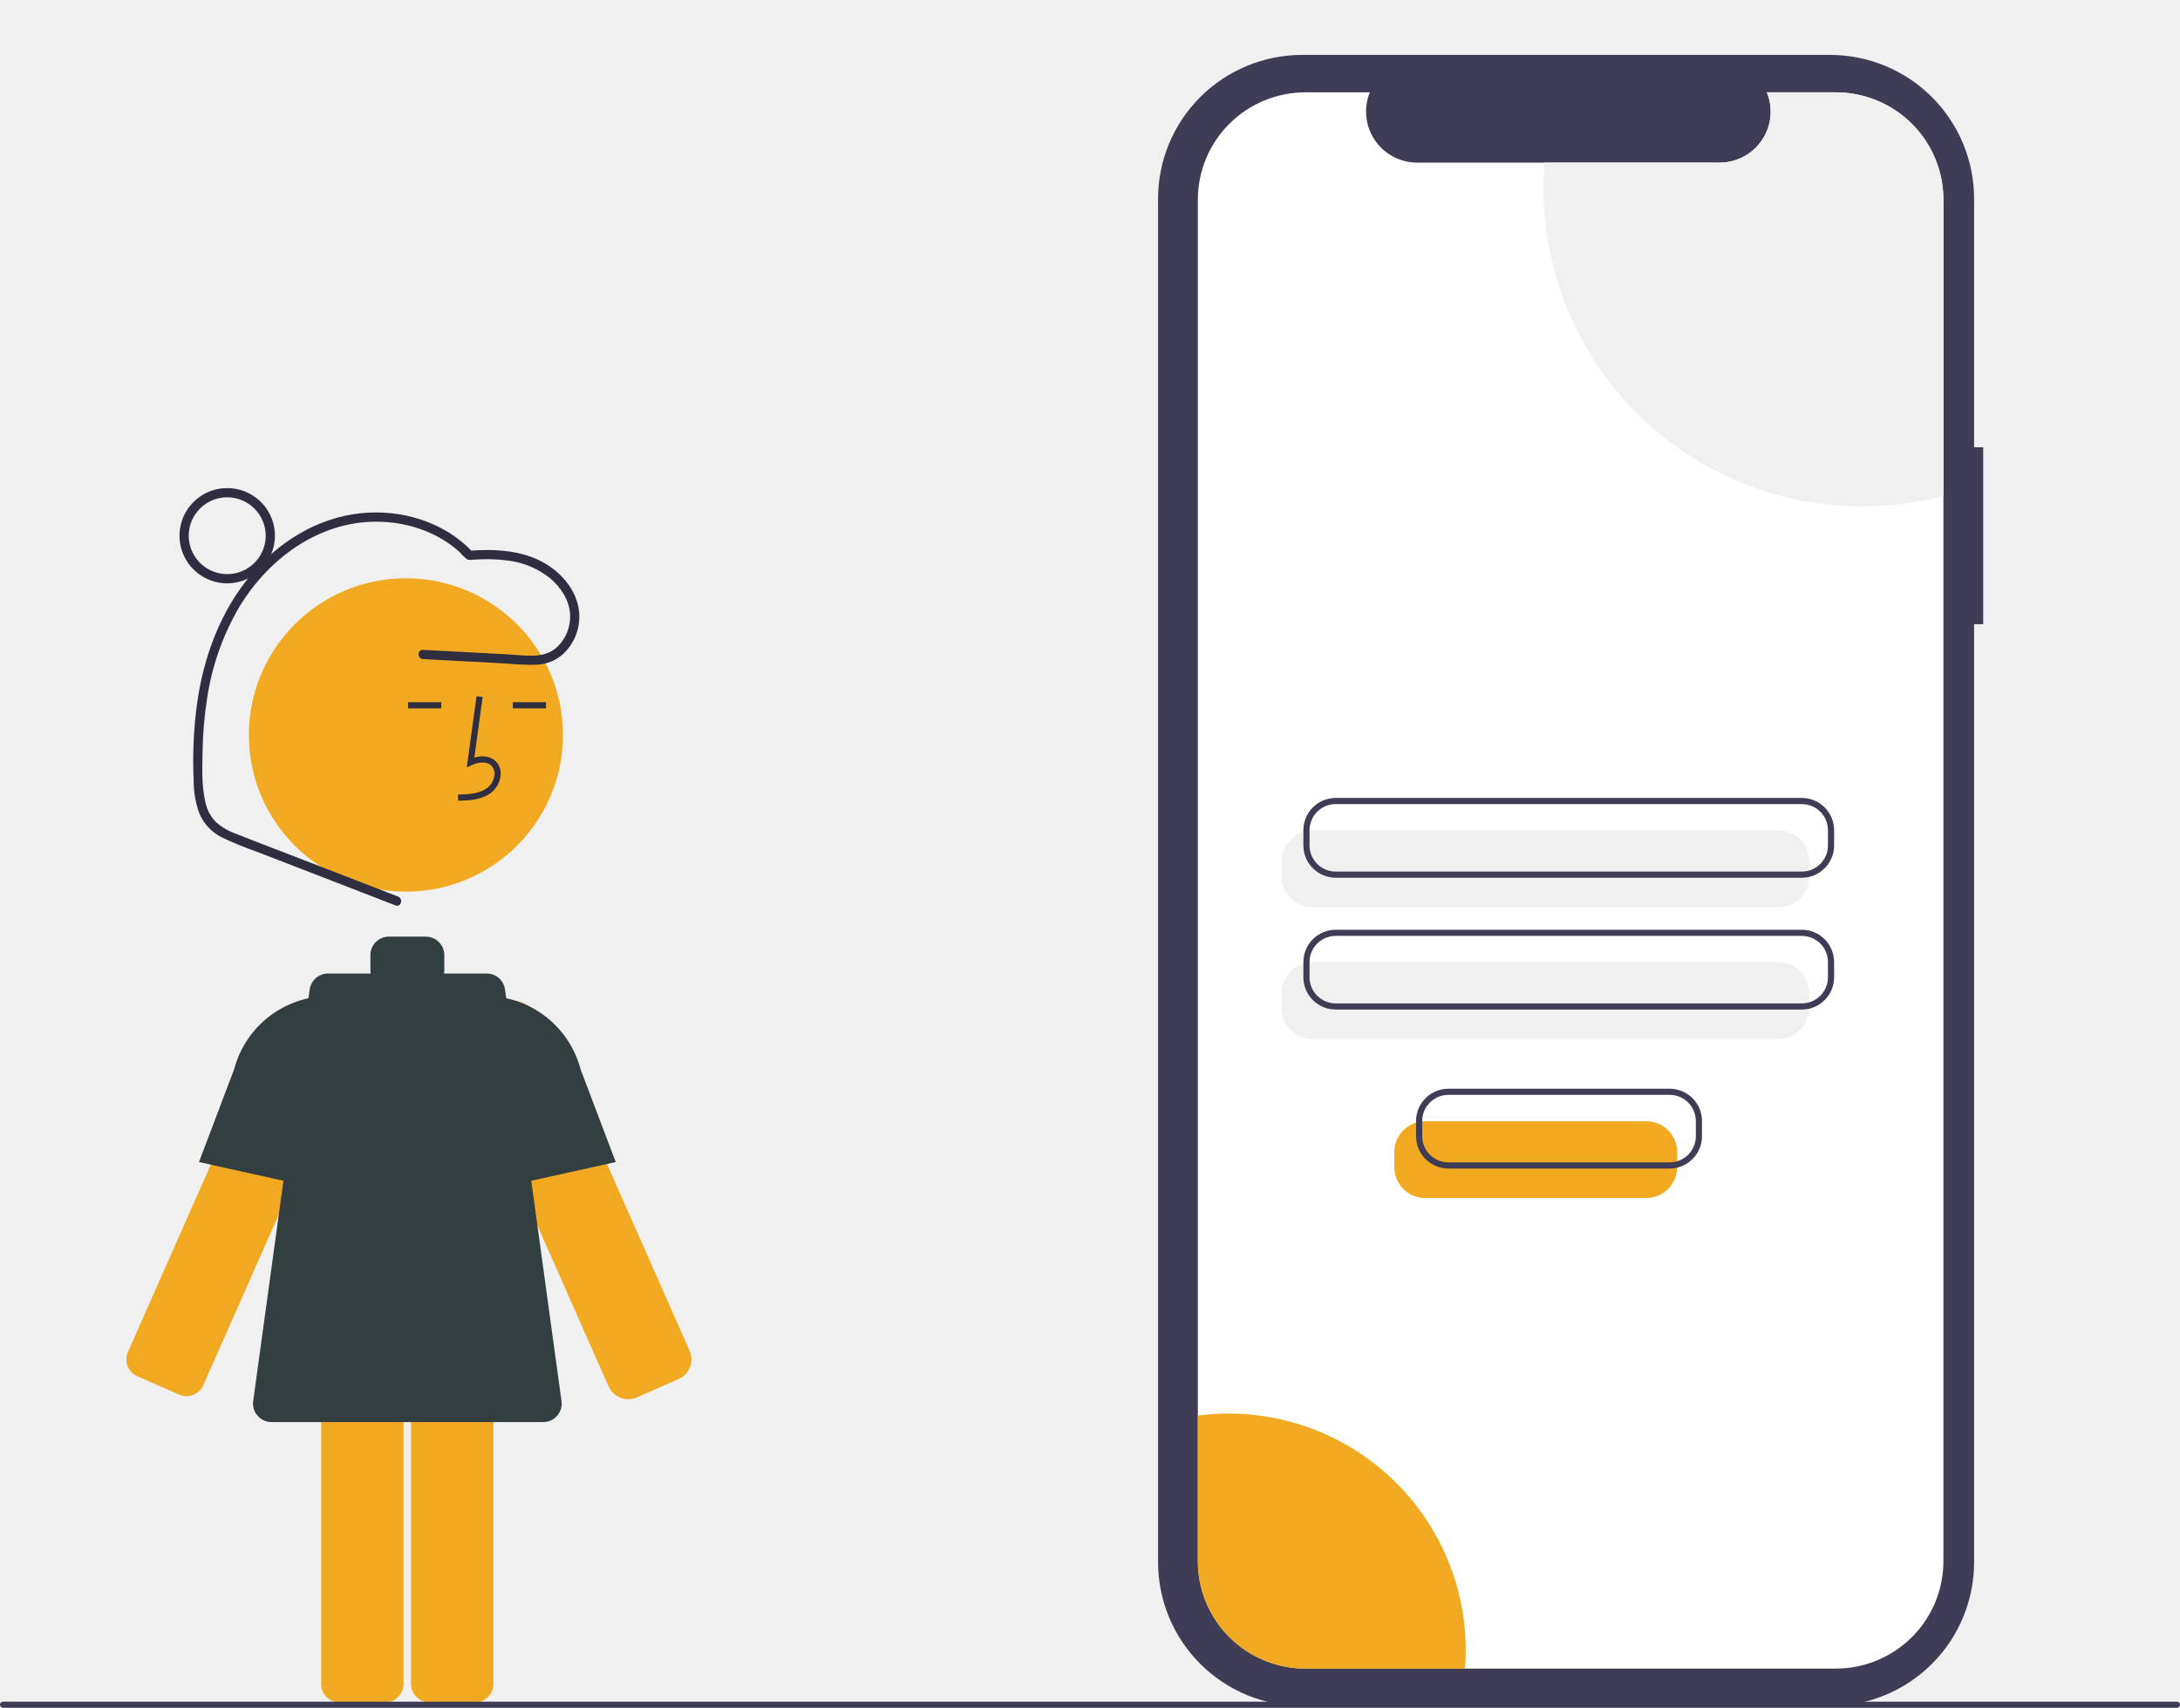
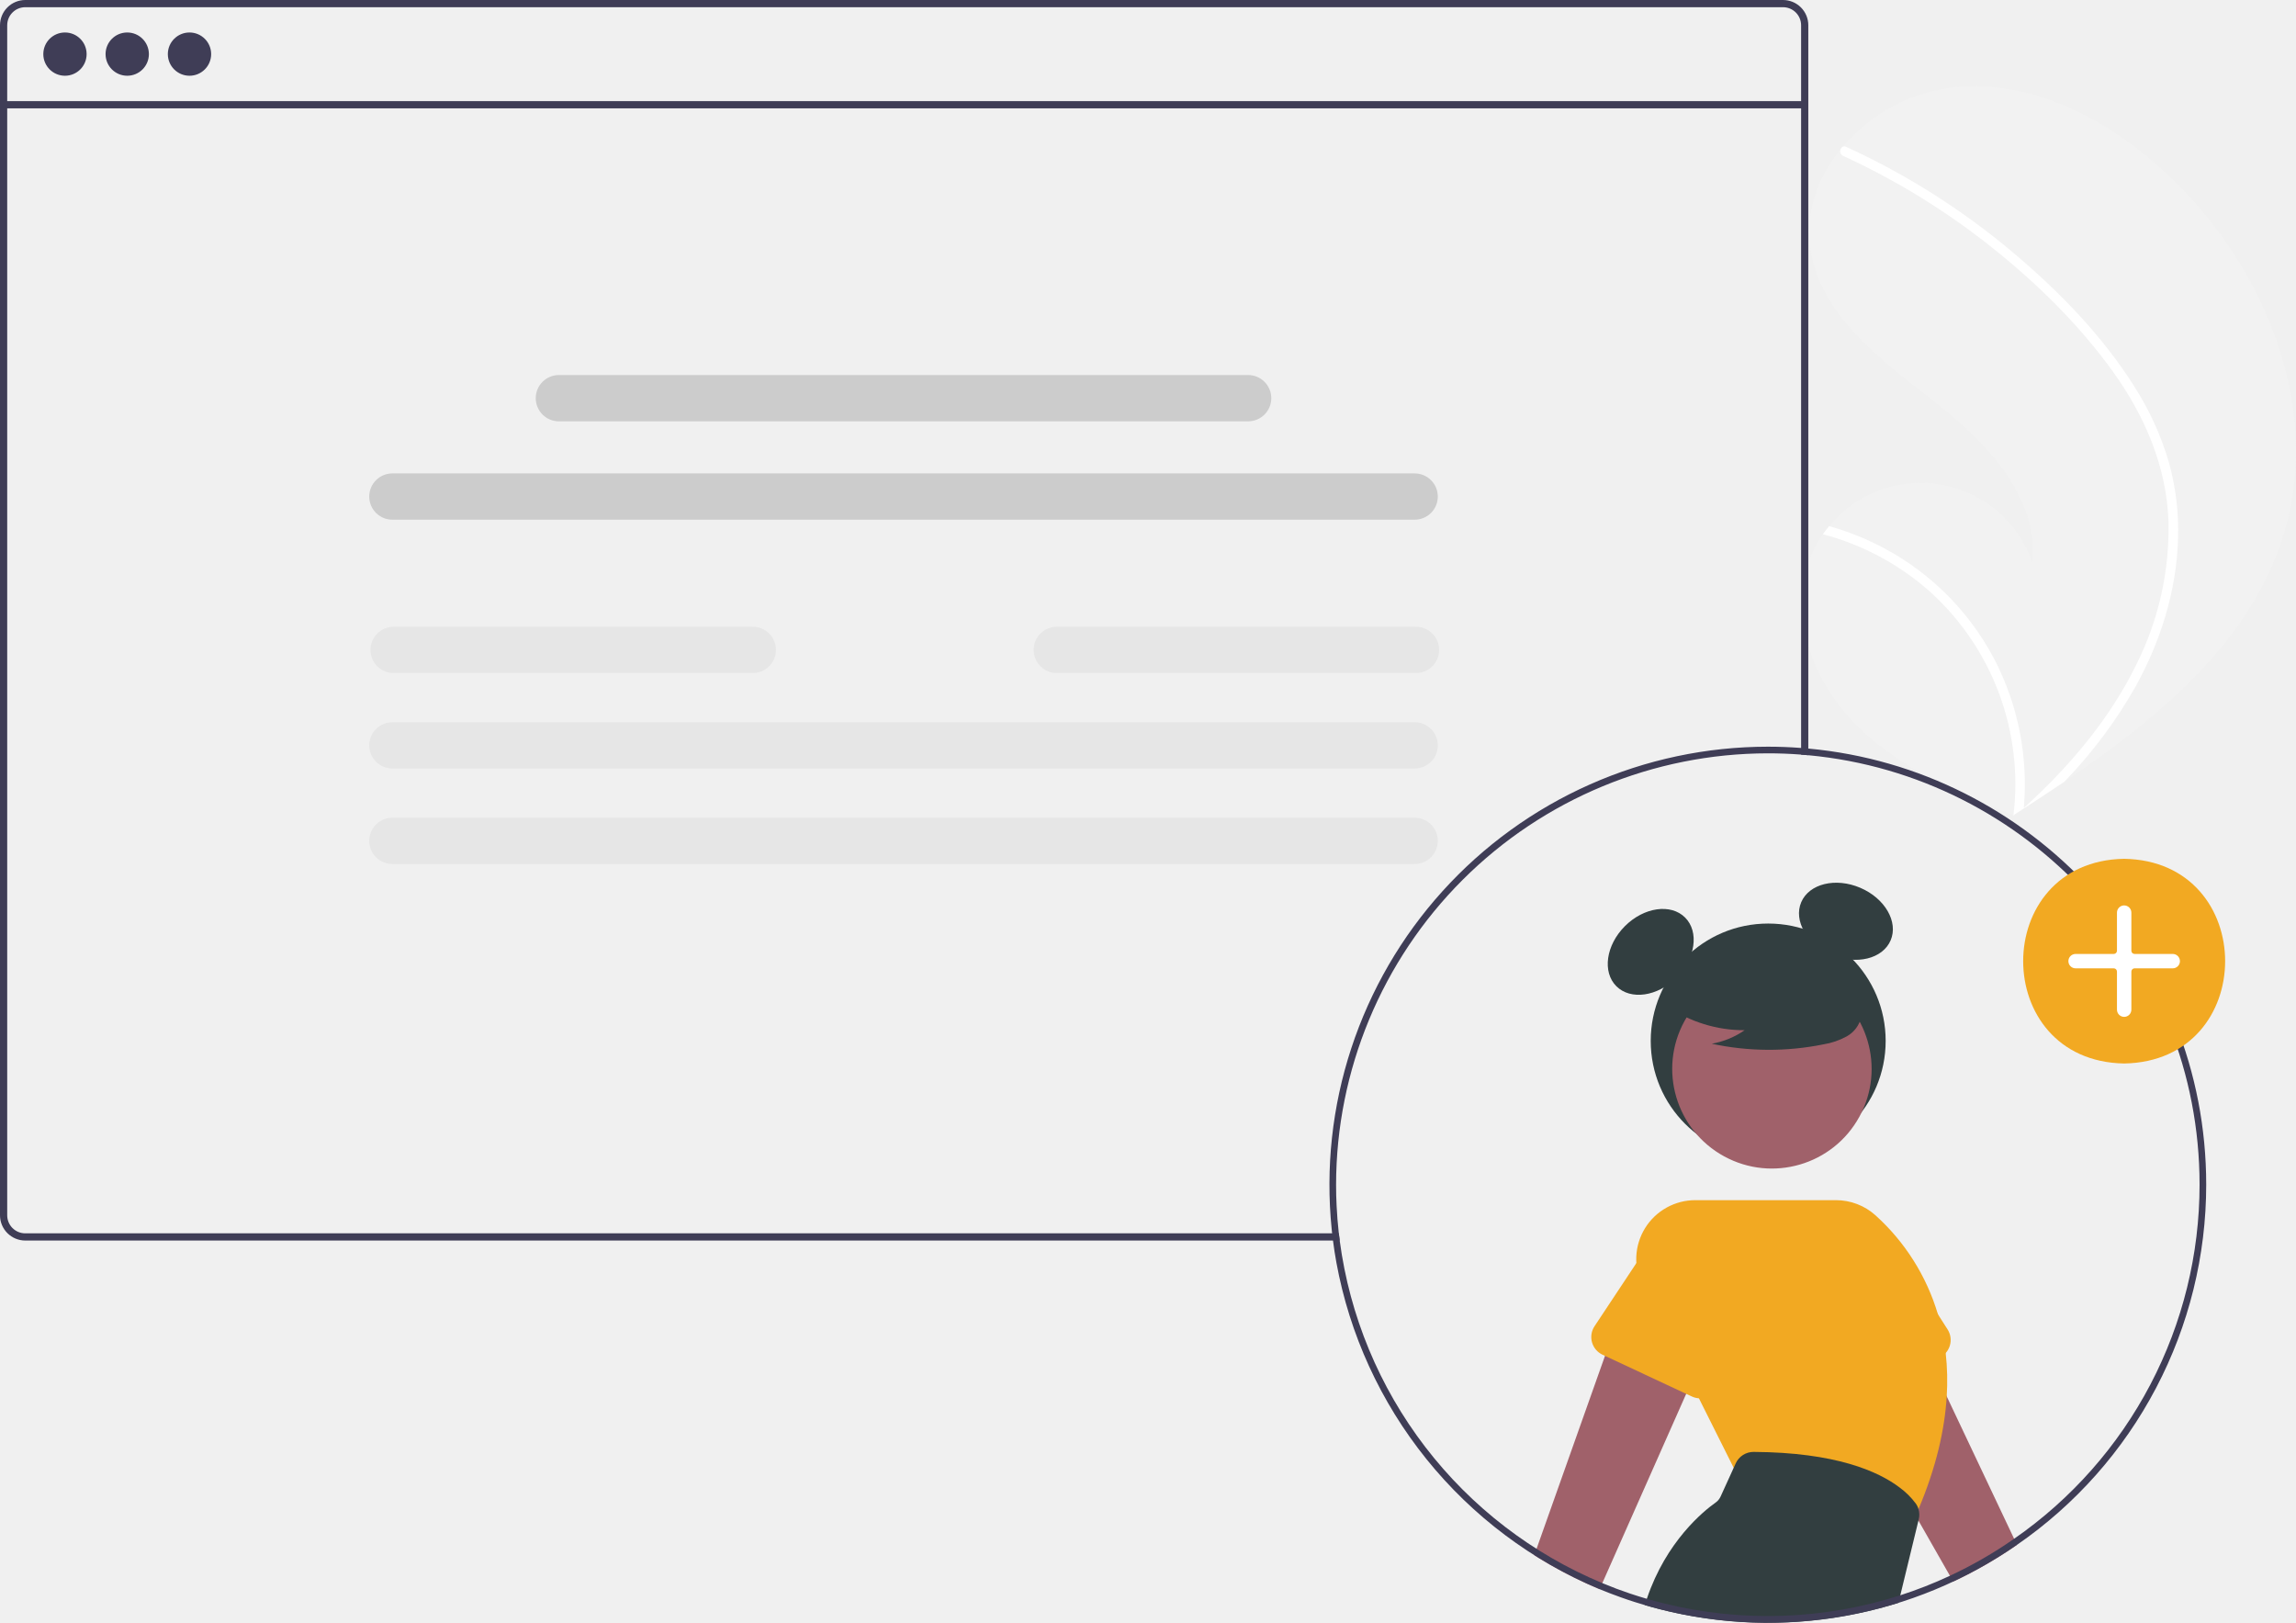
- <svg xmlns="http://www.w3.org/2000/svg" width="291" height="228" viewBox="0 0 291 228" fill="none">
-   <g clip-path="url(#clip0_2_18)">
-     <path d="M264.886 208.14C259.308 214.1 252.916 219.247 245.899 223.427C245.738 223.526 245.574 223.619 245.41 223.714L234.05 213.681C234.169 213.57 234.301 213.446 234.443 213.309C242.908 205.289 284.929 149.208 287.729 135.552C287.536 136.69 290.256 181.306 264.886 208.14Z" fill="#F0F0F0" />
-     <path d="M248.091 225.363C247.876 225.414 247.657 225.462 247.438 225.506L238.915 217.978C239.082 217.92 239.277 217.851 239.499 217.775C243.156 216.483 254.047 212.582 264.885 208.139C276.531 203.363 288.121 197.967 290.614 194.511C290.079 195.314 273.608 219.669 248.091 225.363Z" fill="#F0F0F0" />
-     <path d="M264.729 59.713H263.515V26.532C263.515 24.011 263.017 21.513 262.05 19.183C261.083 16.854 259.665 14.737 257.879 12.953C256.092 11.17 253.97 9.756 251.636 8.79C249.301 7.825 246.799 7.329 244.271 7.329H173.83C171.303 7.329 168.8 7.825 166.465 8.79C164.131 9.756 162.009 11.17 160.222 12.953C158.436 14.736 157.018 16.854 156.051 19.183C155.084 21.513 154.586 24.011 154.586 26.532V208.561C154.586 211.083 155.084 213.58 156.051 215.91C157.018 218.24 158.436 220.357 160.222 222.14C162.009 223.923 164.131 225.338 166.465 226.303C168.8 227.268 171.302 227.765 173.83 227.765H244.271C246.798 227.765 249.301 227.268 251.635 226.303C253.97 225.338 256.092 223.924 257.879 222.14C259.665 220.357 261.083 218.24 262.05 215.91C263.017 213.58 263.515 211.083 263.515 208.561V83.331H264.729V59.713Z" fill="#3F3D56" />
-     <path d="M259.419 26.664V208.428C259.419 210.311 259.047 212.176 258.324 213.916C257.602 215.656 256.543 217.237 255.209 218.569C253.874 219.9 252.289 220.956 250.546 221.676C248.802 222.397 246.933 222.767 245.046 222.766H174.265C172.378 222.766 170.51 222.396 168.766 221.675C167.023 220.955 165.439 219.899 164.105 218.567C162.771 217.236 161.712 215.655 160.99 213.915C160.268 212.176 159.897 210.311 159.897 208.428V26.664C159.897 24.781 160.268 22.917 160.99 21.177C161.712 19.438 162.771 17.857 164.105 16.525C165.439 15.194 167.023 14.138 168.766 13.417C170.51 12.697 172.378 12.326 174.265 12.326H182.854C182.433 13.361 182.272 14.483 182.387 15.594C182.502 16.705 182.889 17.771 183.513 18.698C184.138 19.624 184.981 20.384 185.968 20.909C186.956 21.435 188.058 21.71 189.177 21.711H229.531C230.651 21.712 231.754 21.438 232.743 20.913C233.731 20.388 234.575 19.628 235.2 18.701C235.825 17.773 236.212 16.707 236.326 15.595C236.44 14.483 236.278 13.361 235.855 12.326H245.046C246.933 12.325 248.802 12.696 250.546 13.416C252.289 14.136 253.874 15.192 255.209 16.524C256.543 17.855 257.602 19.436 258.324 21.176C259.047 22.916 259.419 24.781 259.419 26.664Z" fill="white" />
-     <path d="M237.401 121.119H175.187C174.097 121.117 173.052 120.685 172.282 119.916C171.511 119.147 171.078 118.104 171.077 117.017V114.975C171.078 113.888 171.511 112.845 172.282 112.076C173.052 111.307 174.097 110.875 175.187 110.874H237.401C238.491 110.875 239.536 111.307 240.306 112.076C241.077 112.845 241.51 113.888 241.511 114.975V117.017C241.51 118.104 241.077 119.147 240.306 119.916C239.536 120.685 238.491 121.117 237.401 121.119Z" fill="#F0F0F0" />
-     <path d="M237.401 138.718H175.187C174.097 138.717 173.052 138.284 172.282 137.515C171.511 136.746 171.078 135.704 171.077 134.616V132.574C171.078 131.487 171.511 130.444 172.282 129.675C173.052 128.907 174.097 128.474 175.187 128.473H237.401C238.491 128.474 239.536 128.907 240.306 129.675C241.077 130.444 241.51 131.487 241.511 132.574V134.616C241.51 135.704 241.077 136.746 240.306 137.515C239.536 138.284 238.491 138.717 237.401 138.718Z" fill="#F0F0F0" />
-     <path d="M240.513 117.182H178.299C177.155 117.181 176.058 116.727 175.249 115.92C174.44 115.112 173.985 114.018 173.983 112.876V110.834C173.985 109.692 174.44 108.598 175.249 107.79C176.058 106.983 177.155 106.529 178.299 106.527H240.513C241.658 106.529 242.755 106.983 243.564 107.79C244.373 108.598 244.828 109.692 244.829 110.834V112.876C244.828 114.018 244.373 115.112 243.564 115.92C242.755 116.727 241.658 117.181 240.513 117.182ZM178.299 107.348C177.373 107.349 176.485 107.716 175.83 108.37C175.175 109.024 174.806 109.91 174.805 110.834V112.876C174.806 113.8 175.175 114.686 175.83 115.34C176.485 115.993 177.373 116.361 178.299 116.362H240.513C241.44 116.361 242.328 115.993 242.983 115.34C243.638 114.686 244.006 113.8 244.007 112.876V110.834C244.006 109.91 243.638 109.024 242.983 108.37C242.328 107.716 241.44 107.349 240.513 107.348H178.299Z" fill="#3F3D56" />
-     <path d="M240.513 134.782H178.299C177.155 134.78 176.058 134.326 175.249 133.519C174.44 132.711 173.985 131.617 173.983 130.475V128.433C173.985 127.291 174.44 126.197 175.249 125.389C176.058 124.582 177.155 124.128 178.299 124.127H240.513C241.658 124.128 242.755 124.582 243.564 125.389C244.373 126.197 244.828 127.291 244.829 128.433V130.475C244.828 131.617 244.373 132.711 243.564 133.519C242.755 134.326 241.658 134.78 240.513 134.782ZM178.299 124.947C177.373 124.948 176.485 125.316 175.83 125.969C175.175 126.623 174.806 127.509 174.805 128.433V130.475C174.806 131.399 175.175 132.285 175.83 132.939C176.485 133.593 177.373 133.96 178.299 133.961H240.513C241.44 133.96 242.328 133.593 242.983 132.939C243.638 132.285 244.006 131.399 244.007 130.475V128.433C244.006 127.509 243.638 126.623 242.983 125.969C242.328 125.316 241.44 124.948 240.513 124.947H178.299Z" fill="#3F3D56" />
-     <path d="M259.419 26.664V66.201C253.123 67.853 246.532 68.043 240.152 66.755C233.772 65.467 227.773 62.735 222.617 58.77C217.461 54.806 213.285 49.714 210.41 43.885C207.535 38.057 206.038 31.649 206.035 25.153C206.035 23.993 206.081 22.846 206.175 21.711H229.531C230.651 21.712 231.754 21.438 232.743 20.913C233.731 20.388 234.575 19.628 235.2 18.701C235.825 17.773 236.212 16.707 236.326 15.595C236.44 14.483 236.278 13.361 235.854 12.326H245.046C246.933 12.325 248.802 12.696 250.545 13.416C252.289 14.136 253.874 15.192 255.209 16.524C256.543 17.855 257.602 19.436 258.324 21.176C259.047 22.916 259.419 24.781 259.419 26.664Z" fill="#F0F0F0" />
-     <path d="M195.661 220.297C195.661 221.131 195.63 221.954 195.562 222.766H174.265C172.378 222.766 170.509 222.396 168.766 221.675C167.023 220.955 165.439 219.899 164.105 218.567C162.771 217.236 161.712 215.655 160.99 213.915C160.268 212.176 159.897 210.311 159.897 208.428V188.986C164.361 188.407 168.898 188.784 173.205 190.091C177.512 191.399 181.49 193.608 184.874 196.571C188.258 199.534 190.97 203.182 192.83 207.274C194.691 211.365 195.655 215.805 195.661 220.297H195.661Z" fill="#F2A922" />
-     <path d="M23.889 186.184C24.487 186.446 25.166 186.461 25.775 186.226C26.385 185.99 26.876 185.522 27.14 184.926L46.326 141.532C46.766 140.539 46.9 139.439 46.712 138.369C46.524 137.3 46.023 136.311 45.272 135.526C44.52 134.741 43.553 134.196 42.491 133.96C41.429 133.724 40.321 133.808 39.307 134.2H39.307C38.136 134.647 37.155 135.484 36.533 136.571C36.434 136.743 36.344 136.92 36.264 137.101L17.078 180.495C16.947 180.791 16.876 181.109 16.869 181.432C16.861 181.755 16.918 182.077 17.035 182.378C17.152 182.679 17.327 182.955 17.551 183.188C17.775 183.422 18.042 183.609 18.339 183.74L23.889 186.184Z" fill="#F2A922" />
-     <path d="M45.539 159.347L26.561 155.139L31.259 142.738C32.059 139.708 33.921 137.063 36.507 135.285C39.094 133.507 42.233 132.713 45.356 133.047L45.539 133.067L45.539 159.347Z" fill="#323E40" />
-     <path d="M83.87 186.804C83.312 186.803 82.766 186.641 82.298 186.337C81.831 186.033 81.461 185.6 81.235 185.091L62.049 141.698C61.439 140.317 61.382 138.756 61.89 137.334C62.399 135.913 63.434 134.741 64.782 134.058C66.13 133.375 67.69 133.234 69.139 133.663C70.589 134.093 71.818 135.06 72.575 136.367V136.367C72.681 136.551 72.777 136.741 72.863 136.936L92.049 180.329C92.357 181.026 92.376 181.816 92.1 182.526C91.824 183.236 91.277 183.808 90.579 184.115L84.84 186.642L84.837 186.635C84.527 186.747 84.2 186.804 83.87 186.804Z" fill="#F2A922" />
-     <path d="M57.331 171.903C56.677 171.904 56.05 172.164 55.588 172.625C55.126 173.086 54.865 173.712 54.865 174.364V224.821C54.865 225.473 55.126 226.099 55.588 226.56C56.05 227.022 56.677 227.281 57.331 227.282H63.397C64.051 227.281 64.678 227.022 65.14 226.56C65.603 226.099 65.863 225.473 65.863 224.821V174.364C65.863 173.712 65.603 173.086 65.14 172.625C64.678 172.164 64.051 171.904 63.397 171.903H57.331Z" fill="#F2A922" />
-     <path d="M45.332 171.903C44.678 171.904 44.052 172.164 43.589 172.625C43.127 173.086 42.867 173.712 42.866 174.364V224.821C42.867 225.473 43.127 226.099 43.589 226.56C44.052 227.022 44.678 227.281 45.332 227.282H51.399C52.053 227.281 52.679 227.022 53.142 226.56C53.604 226.099 53.864 225.473 53.865 224.821V174.364C53.864 173.712 53.604 173.086 53.142 172.625C52.679 172.164 52.053 171.904 51.399 171.903H45.332Z" fill="#F2A922" />
-     <path d="M54.184 119.041C65.76 119.041 75.145 109.676 75.145 98.123C75.145 86.569 65.76 77.204 54.184 77.204C42.607 77.204 33.222 86.569 33.222 98.123C33.222 109.676 42.607 119.041 54.184 119.041Z" fill="#F2A922" />
-     <path d="M61.159 106.904C62.518 106.866 64.209 106.819 65.512 105.869C65.9 105.575 66.219 105.199 66.446 104.769C66.673 104.339 66.803 103.864 66.827 103.378C66.851 103.033 66.794 102.687 66.661 102.368C66.529 102.048 66.324 101.763 66.063 101.535C65.382 100.962 64.389 100.827 63.318 101.141L64.427 93.05L63.613 92.939L62.309 102.451L62.989 102.139C63.777 101.778 64.859 101.595 65.532 102.162C65.697 102.31 65.826 102.495 65.908 102.701C65.99 102.907 66.024 103.129 66.006 103.35C65.986 103.711 65.888 104.064 65.719 104.385C65.55 104.705 65.314 104.986 65.027 105.207C64.013 105.946 62.665 106.041 61.136 106.084L61.159 106.904Z" fill="#2F2E41" />
-     <path d="M72.882 93.748H68.455V94.568H72.882V93.748Z" fill="#2F2E41" />
-     <path d="M58.907 93.748H54.48V94.568H58.907V93.748Z" fill="#2F2E41" />
-     <path d="M74.954 187.059L67.409 132.096C67.328 131.507 67.036 130.967 66.587 130.576C66.138 130.185 65.562 129.969 64.966 129.969H59.271C59.295 129.834 59.307 129.697 59.308 129.559V127.508C59.308 126.856 59.048 126.23 58.586 125.768C58.123 125.307 57.496 125.047 56.842 125.047H51.91C51.255 125.047 50.628 125.307 50.166 125.768C49.703 126.23 49.444 126.856 49.443 127.508V129.559C49.444 129.697 49.457 129.834 49.48 129.969H43.785C43.19 129.969 42.614 130.185 42.164 130.576C41.715 130.967 41.423 131.507 41.342 132.096L33.797 187.059C33.75 187.407 33.777 187.762 33.878 188.098C33.979 188.435 34.151 188.746 34.382 189.011C34.614 189.276 34.9 189.488 35.22 189.634C35.541 189.779 35.889 189.854 36.241 189.854H72.51C72.863 189.854 73.211 189.779 73.531 189.634C73.852 189.488 74.137 189.276 74.369 189.011C74.6 188.746 74.772 188.435 74.873 188.098C74.974 187.762 75.002 187.407 74.954 187.059Z" fill="#323E40" />
-     <path d="M63.212 159.347V133.067L63.395 133.047C66.522 132.713 69.665 133.51 72.253 135.292C74.841 137.075 76.703 139.724 77.5 142.76L82.19 155.139L63.212 159.347Z" fill="#323E40" />
-     <path d="M53.128 119.694L38.629 114.078C36.258 113.16 33.874 112.269 31.516 111.319C30.506 110.968 29.575 110.421 28.778 109.709C28.084 108.976 27.611 108.062 27.413 107.073C26.91 104.952 27.001 102.633 27.037 100.468C27.065 98.1 27.26 95.737 27.621 93.396C28.254 88.998 29.741 84.765 31.999 80.935C36.065 74.278 43.07 69.269 51.129 69.668C54.859 69.853 58.611 71.189 61.383 73.735C61.672 74.079 61.997 74.393 62.351 74.671C62.597 74.763 62.866 74.781 63.122 74.722C63.46 74.701 63.799 74.684 64.138 74.673C65.313 74.623 66.491 74.673 67.658 74.82C69.785 75.049 71.802 75.885 73.466 77.227C74.851 78.416 75.978 80.094 76.094 81.96C76.15 82.816 76.008 83.674 75.68 84.467C75.351 85.26 74.844 85.967 74.198 86.534C72.468 87.989 70 87.477 67.925 87.368L60.324 86.966L56.472 86.762C55.679 86.72 55.682 87.951 56.472 87.993L66.709 88.534C68.354 88.621 70.049 88.834 71.695 88.735C72.96 88.678 74.168 88.193 75.121 87.36C75.99 86.563 76.638 85.555 77.001 84.433C77.364 83.312 77.429 82.115 77.191 80.961C76.663 78.444 74.785 76.361 72.585 75.122C69.59 73.437 66.013 73.275 62.662 73.524L63.098 73.705C59.308 69.645 53.502 67.93 48.051 68.53C42.296 69.164 37.177 72.368 33.499 76.749C29.399 81.634 27.164 87.725 26.296 93.989C25.843 97.37 25.695 100.785 25.851 104.193C25.844 105.696 26.102 107.189 26.612 108.603C27.194 109.98 28.246 111.105 29.582 111.78C31.113 112.518 32.687 113.163 34.295 113.713L39.637 115.782L50.129 119.846L52.8 120.88C53.541 121.167 53.861 119.978 53.128 119.694Z" fill="#2F2E41" />
-     <path d="M30.331 77.878C29.071 77.878 27.839 77.505 26.792 76.806C25.744 76.108 24.927 75.115 24.445 73.953C23.963 72.791 23.837 71.513 24.083 70.28C24.329 69.047 24.935 67.914 25.826 67.025C26.717 66.136 27.852 65.53 29.088 65.285C30.324 65.04 31.605 65.165 32.769 65.647C33.933 66.128 34.928 66.943 35.628 67.988C36.328 69.034 36.702 70.263 36.702 71.52C36.7 73.206 36.028 74.822 34.834 76.014C33.639 77.206 32.02 77.876 30.331 77.878ZM30.331 66.393C29.315 66.393 28.322 66.694 27.477 67.257C26.632 67.821 25.973 68.621 25.584 69.558C25.196 70.495 25.094 71.526 25.292 72.52C25.49 73.515 25.98 74.429 26.698 75.146C27.417 75.863 28.332 76.351 29.329 76.549C30.325 76.747 31.358 76.645 32.297 76.257C33.236 75.869 34.038 75.212 34.603 74.369C35.167 73.526 35.469 72.534 35.469 71.52C35.467 70.161 34.925 68.858 33.962 67.897C32.999 66.935 31.693 66.395 30.331 66.393Z" fill="#2F2E41" />
-     <path d="M136.827 117.277L123.038 106.752L112.492 120.513L126.281 131.038L136.827 117.277Z" fill="#F0F0F0" />
-     <path d="M58.897 23.325C61.075 23.324 63.224 23.831 65.171 24.807C67.118 25.783 68.809 27.2 70.108 28.945L78.16 18.439L54.001 1.90735e-06L35.523 24.109L45.936 32.057C46.978 29.478 48.769 27.269 51.078 25.713C53.388 24.157 56.11 23.326 58.897 23.325Z" fill="#F0F0F0" />
-     <path d="M290.589 228H0.411C0.302 228 0.197 227.957 0.12 227.88C0.043 227.803 0 227.699 0 227.59C0 227.481 0.043 227.377 0.12 227.3C0.197 227.223 0.302 227.18 0.411 227.18H290.589C290.698 227.18 290.803 227.223 290.88 227.3C290.957 227.377 291 227.481 291 227.59C291 227.699 290.957 227.803 290.88 227.88C290.803 227.957 290.698 228 290.589 228Z" fill="#3F3D56" />
-     <path d="M219.766 159.94H190.229C189.139 159.939 188.095 159.506 187.324 158.738C186.554 157.969 186.12 156.926 186.119 155.839V153.797C186.12 152.709 186.554 151.667 187.324 150.898C188.095 150.129 189.139 149.696 190.229 149.695H219.766C220.855 149.696 221.9 150.129 222.671 150.898C223.441 151.667 223.875 152.709 223.876 153.797V155.839C223.875 156.926 223.441 157.969 222.671 158.738C221.9 159.506 220.855 159.939 219.766 159.94Z" fill="#F2A922" />
-     <path d="M222.878 156.004H193.341C192.197 156.003 191.1 155.549 190.291 154.742C189.482 153.934 189.027 152.839 189.026 151.698V149.656C189.027 148.514 189.482 147.419 190.291 146.612C191.1 145.805 192.197 145.351 193.341 145.349H222.878C224.022 145.351 225.119 145.805 225.928 146.612C226.737 147.419 227.192 148.514 227.194 149.656V151.698C227.192 152.839 226.737 153.934 225.928 154.742C225.119 155.549 224.022 156.003 222.878 156.004ZM193.341 146.17C192.415 146.171 191.527 146.538 190.872 147.192C190.217 147.845 189.849 148.732 189.848 149.656V151.698C189.849 152.622 190.217 153.508 190.872 154.162C191.527 154.815 192.415 155.183 193.341 155.184H222.878C223.804 155.183 224.692 154.815 225.347 154.162C226.002 153.508 226.37 152.622 226.371 151.698V149.656C226.37 148.732 226.002 147.845 225.347 147.192C224.692 146.538 223.804 146.171 222.878 146.17H193.341Z" fill="#3F3D56" />
+ <svg xmlns="http://www.w3.org/2000/svg" width="300" height="212" viewBox="0 0 300 212" fill="none">
+   <g clip-path="url(#clip0_128_16)">
+     <path d="M298.573 69.205C294.434 83.547 282.351 93.586 269.746 102.115C267.986 103.306 266.226 104.47 264.465 105.606C264.453 105.611 264.441 105.622 264.429 105.628C264.344 105.682 264.259 105.736 264.18 105.791C263.817 106.025 263.453 106.259 263.093 106.491L263.291 106.58C263.291 106.58 263.485 106.683 263.272 106.596C263.209 106.57 263.143 106.546 263.079 106.519C255.757 103.569 248.305 100.401 242.693 94.874C236.872 89.135 233.47 80.133 236.622 72.593C237.036 71.606 237.56 70.667 238.182 69.796C238.438 69.43 238.713 69.08 239 68.737C240.739 66.617 243.011 64.998 245.584 64.046C248.157 63.095 250.937 62.845 253.638 63.322C256.34 63.8 258.865 64.987 260.955 66.763C263.045 68.539 264.623 70.839 265.528 73.426C266.454 64.812 259.345 57.597 252.503 52.274C245.658 46.953 237.88 41.158 236.557 32.593C235.818 27.827 237.477 23.209 240.499 19.501C240.593 19.388 240.686 19.276 240.782 19.166C244.461 14.848 249.635 12.075 255.27 11.402C265.766 10.312 275.961 15.862 283.586 23.152C295.858 34.881 303.277 52.898 298.573 69.205Z" fill="#F2F2F2" />
+     <path d="M278.844 50.445C280.859 53.576 282.405 56.984 283.435 60.56C284.306 63.757 284.694 67.066 284.585 70.378C284.397 77.184 282.3 83.835 279.002 89.759C276.45 94.251 273.34 98.402 269.746 102.115C267.986 103.306 266.226 104.47 264.465 105.606C264.453 105.611 264.441 105.622 264.429 105.628C264.344 105.682 264.259 105.736 264.18 105.791C263.817 106.025 263.453 106.259 263.093 106.491C263.093 106.491 263.485 106.683 263.272 106.596C263.209 106.57 263.143 106.546 263.079 106.519C263.736 101.144 263.093 95.69 261.205 90.614C259.316 85.538 256.238 80.988 252.227 77.346C248.206 73.759 243.394 71.172 238.182 69.796C238.438 69.43 238.713 69.08 239 68.737C241.013 69.301 242.972 70.041 244.854 70.95C251.583 74.178 257.092 79.484 260.566 86.084C263.685 92.076 265.027 98.833 264.435 105.56C264.736 105.288 265.037 105.01 265.329 104.734C270.893 99.552 275.835 93.603 279.18 86.738C282.082 80.924 283.508 74.487 283.333 67.993C283.06 60.911 280.236 54.352 276.147 48.642C271.767 42.532 266.275 37.125 260.411 32.441C254.405 27.635 247.832 23.582 240.84 20.371C240.683 20.297 240.559 20.166 240.496 20.004C240.432 19.842 240.433 19.662 240.499 19.501C240.546 19.357 240.647 19.236 240.782 19.166C240.852 19.137 240.927 19.123 241.002 19.126C241.078 19.129 241.152 19.149 241.218 19.185C242.082 19.582 242.939 19.984 243.789 20.404C250.873 23.902 257.493 28.265 263.5 33.393C269.301 38.334 274.763 43.98 278.844 50.445Z" fill="white" />
+     <path d="M231.036 151.325C239.513 151.325 246.385 144.46 246.385 135.992C246.385 127.523 239.513 120.658 231.036 120.658C222.559 120.658 215.687 127.523 215.687 135.992C215.687 144.46 222.559 151.325 231.036 151.325Z" fill="#323E40" />
+     <path d="M219.055 127.724C221.536 125.246 222.038 121.731 220.178 119.872C218.318 118.014 214.799 118.516 212.318 120.994C209.838 123.472 209.335 126.987 211.196 128.846C213.056 130.704 216.575 130.202 219.055 127.724Z" fill="#323E40" />
+     <path d="M247.034 122.854C248.067 120.438 246.29 117.362 243.064 115.986C239.838 114.609 236.386 115.453 235.352 117.869C234.319 120.286 236.096 123.362 239.322 124.738C242.548 126.115 246 125.271 247.034 122.854Z" fill="#323E40" />
+     <path d="M263.542 201.83C260.904 203.66 258.117 205.266 255.21 206.629L254.781 205.87L250.667 198.657L250.307 198.024L248.202 194.334L248.198 194.33L241.554 182.669L238.139 176.682L248.28 169.577L252.225 177.909L254.364 182.435L263.169 201.037L263.542 201.83Z" fill="#A0616A" />
+     <path d="M254.481 173.695L253.21 171.705L247.586 162.892C246.818 161.18 245.402 159.841 243.648 159.17C241.895 158.498 239.946 158.549 238.229 159.31C236.512 160.071 235.168 161.481 234.49 163.23C233.811 164.98 233.855 166.927 234.611 168.645L238.087 181.017C238.185 181.367 238.357 181.692 238.591 181.97C238.825 182.249 239.116 182.473 239.445 182.63C239.773 182.786 240.131 182.871 240.495 182.877C240.859 182.884 241.22 182.813 241.554 182.669C241.567 182.664 241.576 182.66 241.589 182.656L252.225 177.909L253.37 177.397C253.705 177.247 254.003 177.026 254.245 176.75C254.486 176.475 254.666 176.15 254.771 175.799C254.877 175.448 254.905 175.079 254.855 174.716C254.805 174.353 254.678 174.004 254.481 173.695H254.481Z" fill="#F2A922" />
+     <path d="M223.923 173.972L220.964 180.648L220.321 182.101L209.364 206.828L209.013 207.622C206.046 206.386 203.189 204.9 200.473 203.182L200.768 202.35L209.711 177.141L211.907 170.951L216.715 172.16L223.923 173.972Z" fill="#A0616A" />
+     <path d="M242.953 145.894C246.404 139.588 244.084 131.681 237.771 128.233C231.458 124.786 223.543 127.103 220.092 133.41C216.642 139.716 218.962 147.624 225.274 151.071C231.587 154.519 239.502 152.201 242.953 145.894Z" fill="#A0616A" />
+     <path d="M254.229 176.769C254.041 175.054 253.7 173.359 253.21 171.705C251.733 166.725 248.908 162.249 245.047 158.769C243.629 157.497 241.789 156.795 239.883 156.797H221.532C220.213 156.793 218.915 157.128 217.762 157.768C216.61 158.408 215.64 159.333 214.947 160.453C214.254 161.574 213.86 162.854 213.802 164.17C213.745 165.487 214.026 166.796 214.619 167.973L216.715 172.16L220.964 180.648L221.983 182.682L226.527 191.764L226.887 192.483L249.951 198.821L250.051 198.6C250.138 198.405 250.224 198.214 250.307 198.024C250.432 197.733 250.558 197.451 250.676 197.165C253.002 191.655 254.099 186.752 254.364 182.435C254.483 180.546 254.438 178.65 254.229 176.769Z" fill="#F2A922" />
+     <path d="M224.86 159.172C223.163 158.378 221.219 158.288 219.455 158.921C217.691 159.555 216.251 160.861 215.448 162.554L213.812 165.02L208.345 173.266C208.142 173.572 208.007 173.918 207.95 174.28C207.893 174.643 207.915 175.013 208.014 175.367C208.114 175.72 208.288 176.048 208.525 176.328C208.763 176.608 209.058 176.834 209.39 176.99L209.711 177.141L220.321 182.101L221.076 182.452C221.361 182.586 221.669 182.664 221.983 182.682C222.403 182.715 222.824 182.642 223.207 182.469C223.542 182.32 223.84 182.1 224.082 181.824C224.324 181.549 224.504 181.225 224.609 180.874L228.28 168.601C229.076 166.898 229.164 164.948 228.523 163.18C227.881 161.412 226.564 159.971 224.86 159.172Z" fill="#F2A922" />
+     <path d="M250.675 197.165C250.598 196.895 250.473 196.641 250.307 196.415C249.713 195.62 249.004 194.919 248.202 194.334L248.198 194.33C245.408 192.219 239.853 189.752 229.139 189.687H229.122C228.63 189.687 228.15 189.828 227.736 190.093C227.323 190.358 226.995 190.736 226.791 191.183L226.527 191.764L224.821 195.509C224.677 195.832 224.447 196.109 224.157 196.311C222.617 197.399 217.713 201.344 215.179 208.879C215.088 209.147 215.001 209.421 214.919 209.702C225.754 212.865 237.283 212.761 248.059 209.403L248.297 208.419L250.667 198.657L250.706 198.496C250.813 198.058 250.803 197.598 250.675 197.165Z" fill="#323E40" />
+     <path d="M217.835 131.467C220.812 133.516 224.345 134.607 227.96 134.593C226.67 135.486 225.202 136.089 223.657 136.361C228.464 137.391 233.431 137.419 238.25 136.443C239.321 136.272 240.354 135.917 241.304 135.395C241.778 135.131 242.191 134.77 242.516 134.336C242.84 133.902 243.07 133.404 243.19 132.876C243.51 131.048 242.085 129.388 240.604 128.27C238.336 126.583 235.722 125.421 232.949 124.867C230.177 124.314 227.316 124.383 224.573 125.069C222.783 125.532 220.989 126.313 219.826 127.75C218.663 129.186 218.318 131.401 219.426 132.881L217.835 131.467Z" fill="#323E40" />
+     <path d="M235.805 13.213H0.471V14.155H235.805V13.213Z" fill="#3F3D56" />
+     <path d="M8.489 9.896C10.051 9.896 11.318 8.631 11.318 7.069C11.318 5.508 10.051 4.243 8.489 4.243C6.926 4.243 5.659 5.508 5.659 7.069C5.659 8.631 6.926 9.896 8.489 9.896Z" fill="#3F3D56" />
+     <path d="M16.624 9.896C18.187 9.896 19.454 8.631 19.454 7.069C19.454 5.508 18.187 4.243 16.624 4.243C15.061 4.243 13.794 5.508 13.794 7.069C13.794 8.631 15.061 9.896 16.624 9.896Z" fill="#3F3D56" />
+     <path d="M24.759 9.896C26.322 9.896 27.589 8.631 27.589 7.069C27.589 5.508 26.322 4.243 24.759 4.243C23.197 4.243 21.93 5.508 21.93 7.069C21.93 8.631 23.197 9.896 24.759 9.896Z" fill="#3F3D56" />
+     <path d="M184.838 67.897H51.271C50.874 67.897 50.48 67.819 50.113 67.667C49.746 67.515 49.412 67.293 49.131 67.012C48.85 66.731 48.627 66.397 48.475 66.031C48.323 65.664 48.244 65.27 48.244 64.873C48.244 64.476 48.323 64.083 48.475 63.716C48.627 63.349 48.85 63.016 49.131 62.735C49.412 62.454 49.746 62.231 50.113 62.08C50.48 61.928 50.874 61.849 51.271 61.849H184.838C185.236 61.849 185.629 61.928 185.997 62.08C186.364 62.231 186.698 62.454 186.979 62.735C187.26 63.016 187.483 63.349 187.635 63.716C187.787 64.083 187.865 64.476 187.865 64.873C187.865 65.27 187.787 65.664 187.635 66.031C187.483 66.397 187.26 66.731 186.979 67.012C186.698 67.293 186.364 67.515 185.997 67.667C185.629 67.819 185.236 67.897 184.838 67.897Z" fill="#CCCCCC" />
+     <path d="M184.838 100.405H51.271C50.874 100.405 50.48 100.327 50.113 100.175C49.746 100.023 49.412 99.801 49.131 99.52C48.85 99.239 48.627 98.906 48.475 98.539C48.323 98.172 48.244 97.779 48.244 97.382C48.244 96.984 48.323 96.591 48.475 96.224C48.627 95.857 48.85 95.524 49.131 95.243C49.412 94.962 49.746 94.74 50.113 94.588C50.48 94.436 50.874 94.358 51.271 94.358H184.838C185.236 94.358 185.629 94.436 185.997 94.588C186.364 94.74 186.698 94.962 186.979 95.243C187.26 95.524 187.483 95.857 187.635 96.224C187.787 96.591 187.865 96.984 187.865 97.382C187.865 97.779 187.787 98.172 187.635 98.539C187.483 98.906 187.26 99.239 186.979 99.52C186.698 99.801 186.364 100.023 185.997 100.175C185.629 100.327 185.236 100.405 184.838 100.405Z" fill="#E6E6E6" />
+     <path d="M184.838 112.879H51.271C50.468 112.879 49.699 112.561 49.131 111.994C48.563 111.427 48.244 110.658 48.244 109.855C48.244 109.053 48.563 108.284 49.131 107.717C49.699 107.15 50.468 106.831 51.271 106.831H184.838C185.641 106.831 186.411 107.15 186.979 107.717C187.546 108.284 187.865 109.053 187.865 109.855C187.865 110.658 187.546 111.427 186.979 111.994C186.411 112.561 185.641 112.879 184.838 112.879Z" fill="#E6E6E6" />
+     <path d="M163.082 55.045H73.028C72.225 55.045 71.455 54.727 70.888 54.16C70.32 53.593 70.001 52.823 70.001 52.021C70.001 51.219 70.32 50.45 70.888 49.883C71.455 49.316 72.225 48.997 73.028 48.997H163.082C163.884 48.997 164.654 49.316 165.222 49.883C165.79 50.45 166.109 51.219 166.109 52.021C166.109 52.823 165.79 53.593 165.222 54.16C164.654 54.727 163.884 55.045 163.082 55.045Z" fill="#CCCCCC" />
+     <path d="M98.36 87.931H51.441C51.043 87.932 50.649 87.854 50.282 87.702C49.914 87.55 49.58 87.328 49.298 87.047C49.017 86.766 48.794 86.433 48.641 86.066C48.489 85.698 48.41 85.305 48.41 84.907C48.41 84.51 48.489 84.117 48.641 83.749C48.794 83.382 49.017 83.049 49.298 82.768C49.58 82.487 49.914 82.264 50.282 82.113C50.649 81.961 51.043 81.883 51.441 81.883H98.36C99.163 81.883 99.933 82.202 100.5 82.769C101.068 83.336 101.387 84.105 101.387 84.907C101.387 85.709 101.068 86.479 100.5 87.046C99.933 87.613 99.163 87.931 98.36 87.931Z" fill="#E6E6E6" />
+     <path d="M185.008 87.931H138.089C137.692 87.932 137.298 87.854 136.93 87.702C136.562 87.55 136.228 87.328 135.947 87.047C135.665 86.766 135.442 86.433 135.289 86.066C135.137 85.698 135.059 85.305 135.059 84.907C135.059 84.51 135.137 84.117 135.289 83.749C135.442 83.382 135.665 83.049 135.947 82.768C136.228 82.487 136.562 82.264 136.93 82.113C137.298 81.961 137.692 81.883 138.089 81.883H185.008C185.406 81.883 185.8 81.961 186.168 82.113C186.535 82.264 186.869 82.487 187.151 82.768C187.432 83.049 187.656 83.382 187.808 83.749C187.96 84.117 188.039 84.51 188.039 84.907C188.039 85.305 187.96 85.698 187.808 86.066C187.656 86.433 187.432 86.766 187.151 87.047C186.869 87.328 186.535 87.55 186.168 87.702C185.8 87.854 185.406 87.932 185.008 87.931Z" fill="#E6E6E6" />
+     <path d="M232.975 -1.90735e-05H3.298C2.423 0.001 1.584 0.349 0.966 0.968C0.348 1.586 0 2.425 0 3.299V158.778C0.001 159.651 0.349 160.489 0.967 161.106C1.585 161.724 2.424 162.071 3.298 162.073H175.048C175.005 161.76 174.97 161.444 174.935 161.132H3.298C2.673 161.131 2.074 160.883 1.632 160.442C1.191 160 0.942 159.402 0.942 158.778V3.299C0.942 2.674 1.19 2.075 1.632 1.633C2.074 1.191 2.673 0.942 3.298 0.941H232.975C233.601 0.941 234.201 1.19 234.643 1.632C235.086 2.074 235.335 2.674 235.336 3.299V98.589C235.648 98.611 235.965 98.637 236.277 98.667V3.299C236.277 2.424 235.929 1.585 235.31 0.967C234.69 0.348 233.851 0 232.975 -1.90735e-05Z" fill="#3F3D56" />
+     <path d="M175.048 162.073C175.005 161.76 174.97 161.444 174.935 161.132C174.926 161.084 174.922 161.041 174.918 160.993C174.792 159.853 174.701 158.701 174.644 157.538C174.406 158.539 174.19 159.545 173.998 160.555C174.011 160.703 174.024 160.846 174.041 160.993C174.046 161.041 174.05 161.084 174.059 161.132C174.093 161.444 174.128 161.76 174.172 162.073C174.293 163.039 174.441 163.993 174.614 164.942C174.618 164.903 174.623 164.869 174.627 164.83C174.749 163.915 174.887 163.005 175.052 162.094C175.049 162.088 175.047 162.08 175.048 162.073ZM236.277 97.796C235.965 97.766 235.648 97.74 235.336 97.718C235.288 97.713 235.244 97.713 235.197 97.709C233.808 97.605 232.402 97.553 230.987 97.553C222.978 97.555 215.058 99.236 207.739 102.485C200.42 105.734 193.863 110.479 188.493 116.416C183.123 122.353 179.059 129.348 176.562 136.951C174.065 144.553 173.192 152.594 173.998 160.555C174.011 160.703 174.024 160.846 174.041 160.993C174.046 161.041 174.05 161.084 174.059 161.132C174.093 161.444 174.128 161.76 174.171 162.073C174.293 163.039 174.441 163.993 174.614 164.942C176.338 174.355 180.387 183.188 186.394 190.641C192.401 198.094 200.176 203.931 209.013 207.622C209.915 207.994 210.826 208.35 211.751 208.675C212.358 208.896 212.966 209.1 213.582 209.295C214.025 209.438 214.472 209.572 214.919 209.702C215.552 209.889 216.194 210.067 216.841 210.231C224.773 212.264 233.049 212.566 241.108 211.116C249.167 209.666 256.818 206.499 263.542 201.83H263.546C271.171 196.571 277.404 189.541 281.71 181.346C286.016 173.15 288.266 164.033 288.268 154.777C288.268 125.003 265.391 100.471 236.277 97.796ZM263.169 201.036C260.517 202.886 257.711 204.503 254.781 205.87C252.675 206.855 250.51 207.706 248.297 208.419C238.315 211.628 227.635 211.999 217.453 209.49C216.689 209.304 215.931 209.1 215.179 208.879C214.437 208.662 213.702 208.432 212.975 208.189C212.38 207.986 211.785 207.778 211.195 207.557C210.579 207.322 209.972 207.08 209.364 206.828C200.226 203.024 192.248 196.89 186.227 189.04C180.206 181.19 176.352 171.898 175.052 162.094C175.049 162.088 175.047 162.08 175.048 162.073C175.005 161.76 174.97 161.444 174.935 161.132C174.926 161.084 174.922 161.041 174.918 160.993C174.792 159.853 174.701 158.701 174.644 157.538C174.597 156.623 174.574 155.703 174.575 154.777C174.591 139.835 180.54 125.51 191.116 114.945C201.692 104.379 216.031 98.436 230.987 98.42C232.402 98.42 233.808 98.472 235.197 98.576C235.244 98.581 235.288 98.585 235.336 98.589C235.648 98.611 235.965 98.637 236.277 98.667C264.913 101.338 287.4 125.48 287.4 154.777C287.399 163.869 285.194 172.825 280.974 180.881C276.755 188.937 270.645 195.852 263.169 201.036ZM211.195 207.557C210.579 207.322 209.972 207.08 209.364 206.828C200.226 203.024 192.248 196.89 186.227 189.04C180.206 181.19 176.352 171.898 175.052 162.094C174.887 163.005 174.749 163.915 174.627 164.83C174.623 164.869 174.618 164.903 174.614 164.942C176.338 174.355 180.387 183.188 186.394 190.641C192.401 198.094 200.176 203.931 209.013 207.622C209.915 207.994 210.826 208.35 211.751 208.675C211.56 208.306 211.373 207.934 211.195 207.557ZM235.197 97.709C233.808 97.605 232.402 97.553 230.987 97.553C222.978 97.555 215.058 99.236 207.739 102.485C200.42 105.734 193.863 110.479 188.493 116.416C183.123 122.353 179.059 129.348 176.562 136.951C174.065 144.553 173.192 152.594 173.998 160.555C174.011 160.703 174.024 160.846 174.041 160.993C174.046 161.041 174.05 161.084 174.059 161.132H174.935C174.926 161.084 174.922 161.041 174.918 160.993C174.792 159.853 174.701 158.701 174.644 157.538C174.597 156.623 174.574 155.703 174.575 154.777C174.591 139.835 180.54 125.51 191.116 114.945C201.692 104.379 216.031 98.436 230.987 98.42C232.402 98.42 233.808 98.472 235.197 98.576C235.244 98.581 235.288 98.585 235.336 98.589V97.718C235.288 97.713 235.244 97.713 235.197 97.709H235.197Z" fill="#3F3D56" />
+     <path d="M277.547 112.2C295.141 112.5 295.138 138.645 277.547 138.942C259.953 138.642 259.956 112.498 277.547 112.2Z" fill="#F2A922" />
+     <path d="M277.547 132.852C277.298 132.851 277.059 132.752 276.883 132.576C276.706 132.4 276.607 132.161 276.607 131.912V126.93C276.607 126.819 276.562 126.712 276.484 126.634C276.405 126.555 276.299 126.511 276.188 126.511H271.2C270.951 126.511 270.711 126.412 270.535 126.235C270.359 126.059 270.26 125.82 270.26 125.571C270.26 125.322 270.359 125.083 270.535 124.906C270.711 124.73 270.951 124.631 271.2 124.631H276.188C276.299 124.631 276.405 124.587 276.484 124.508C276.562 124.43 276.607 124.323 276.607 124.212V119.23C276.607 118.981 276.706 118.742 276.882 118.565C277.059 118.389 277.298 118.29 277.547 118.29C277.797 118.29 278.036 118.389 278.212 118.565C278.389 118.742 278.488 118.981 278.488 119.23V124.212C278.488 124.323 278.532 124.43 278.611 124.508C278.689 124.587 278.796 124.631 278.907 124.631H283.894C284.144 124.631 284.383 124.73 284.559 124.906C284.736 125.083 284.835 125.322 284.835 125.571C284.835 125.82 284.736 126.059 284.559 126.235C284.383 126.412 284.144 126.511 283.894 126.511H278.907C278.796 126.511 278.689 126.555 278.611 126.634C278.532 126.712 278.488 126.819 278.488 126.93V131.912C278.488 132.161 278.388 132.4 278.212 132.576C278.036 132.752 277.797 132.851 277.547 132.852Z" fill="white" />
  </g>
  <defs>
-     <clipPath id="clip0_2_18">
-       <rect width="291" height="228" fill="white" />
+     <clipPath id="clip0_128_16">
+       <rect width="300" height="212" fill="white" />
    </clipPath>
  </defs>
</svg>
